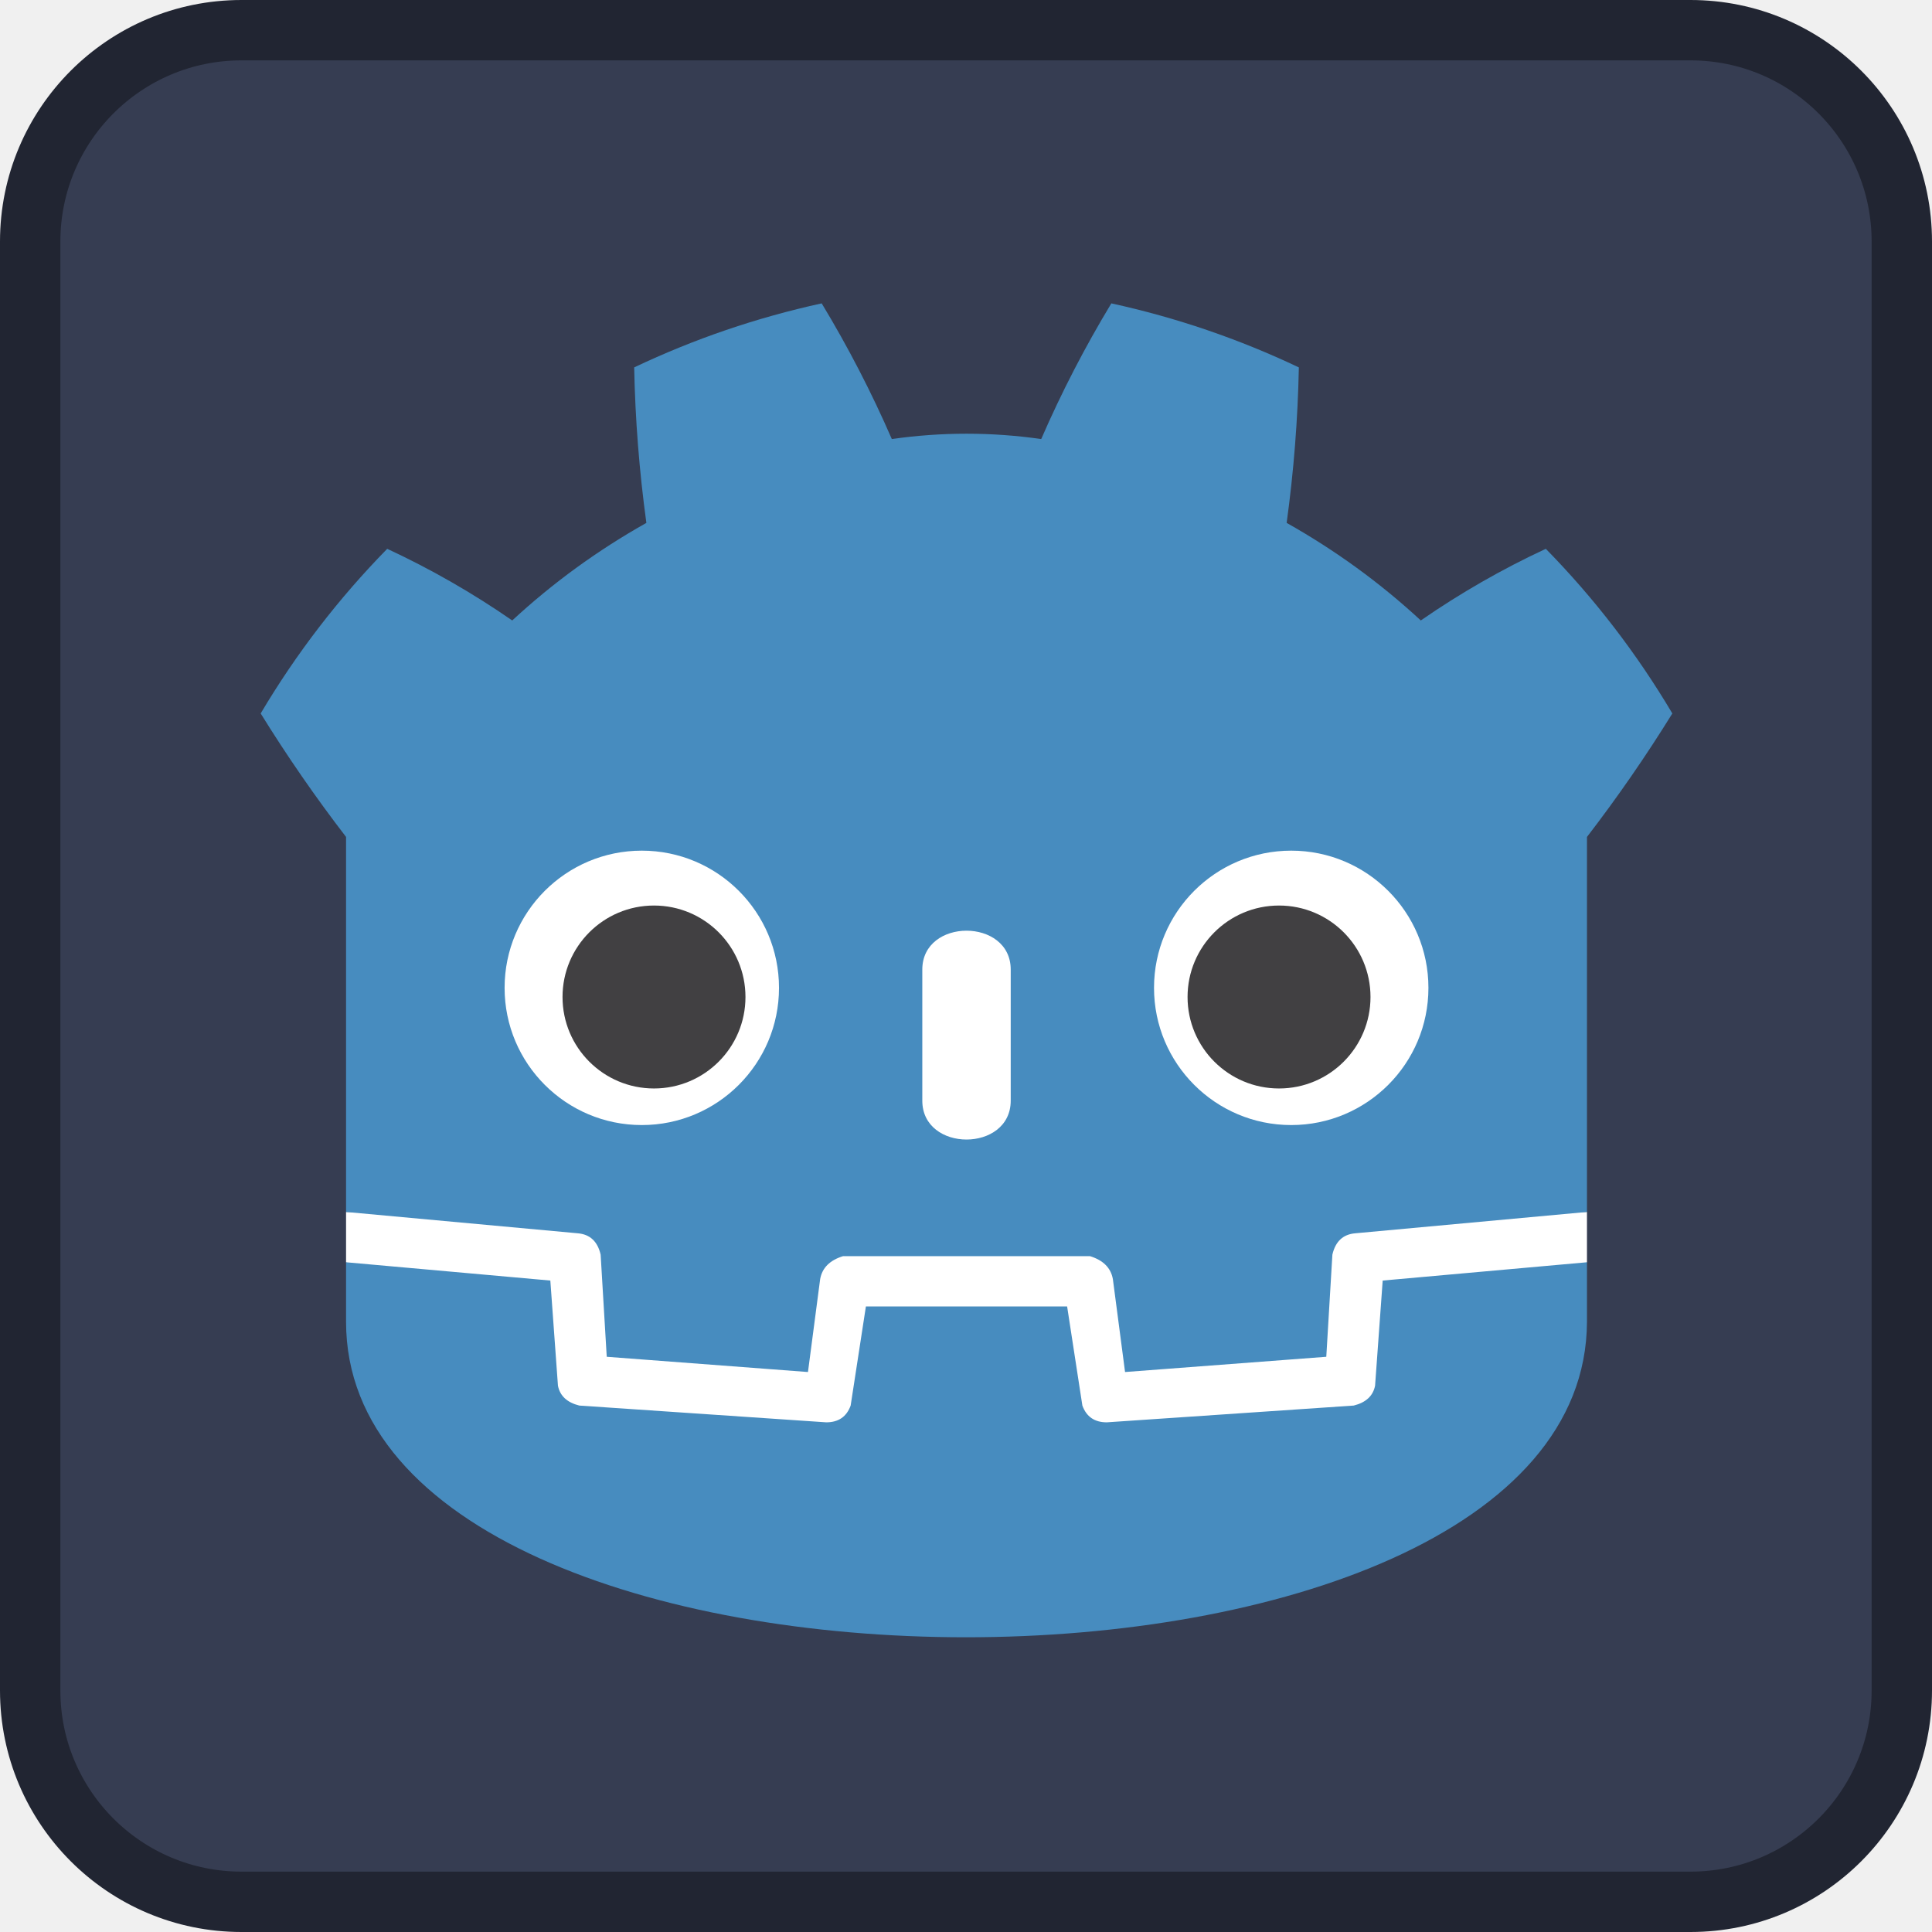
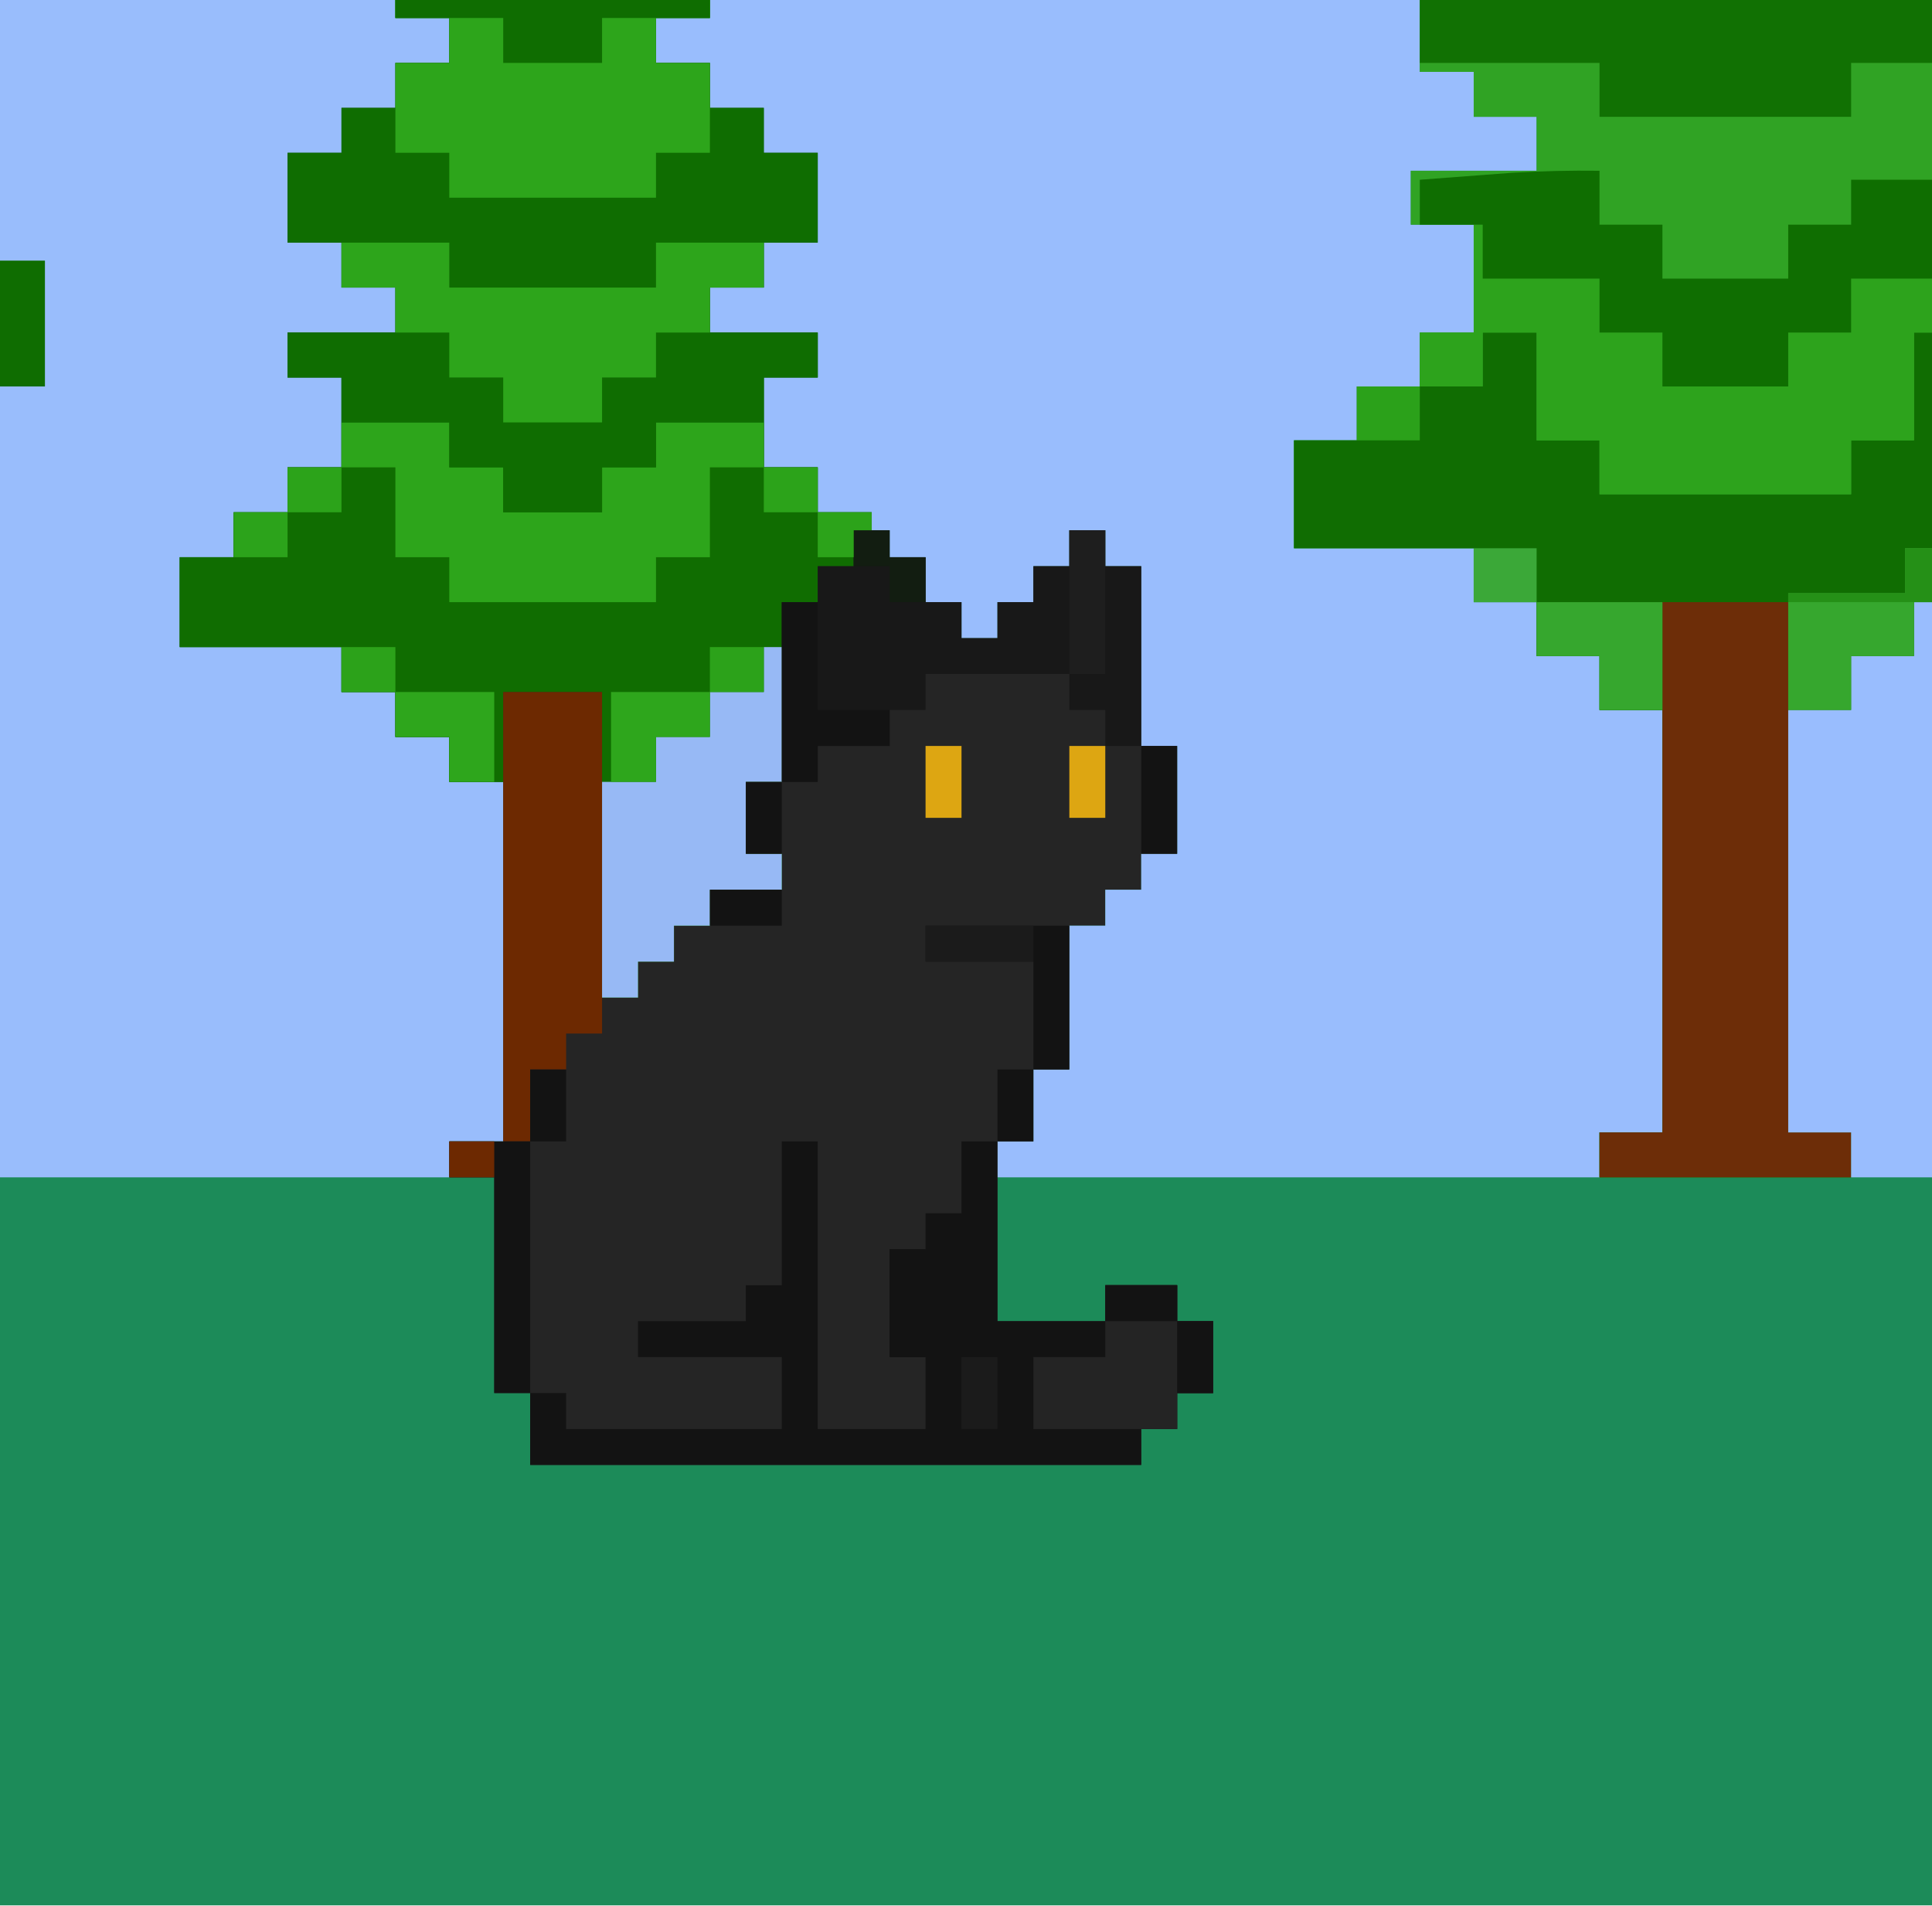
- <svg xmlns="http://www.w3.org/2000/svg" width="128" height="128">
-   <rect width="124" height="124" x="2" y="2" fill="#363d52" stroke="#212532" stroke-width="4" rx="14" />
-   <g fill="#fff" transform="translate(12.322 12.322)scale(.101)">
-     <path d="M105 673v33q407 354 814 0v-33z" />
-     <path fill="#478cbf" d="m105 673 152 14q12 1 15 14l4 67 132 10 8-61q2-11 15-15h162q13 4 15 15l8 61 132-10 4-67q3-13 15-14l152-14V427q30-39 56-81-35-59-83-108-43 20-82 47-40-37-88-64 7-51 8-102-59-28-123-42-26 43-46 89-49-7-98 0-20-46-46-89-64 14-123 42 1 51 8 102-48 27-88 64-39-27-82-47-48 49-83 108 26 42 56 81zm0 33v39c0 276 813 276 814 0v-39l-134 12-5 69q-2 10-14 13l-162 11q-12 0-16-11l-10-65H446l-10 65q-4 11-16 11l-162-11q-12-3-14-13l-5-69z" />
-     <path d="M483 600c0 34 58 34 58 0v-86c0-34-58-34-58 0z" />
-     <circle cx="725" cy="526" r="90" />
-     <circle cx="299" cy="526" r="90" />
-   </g>
-   <g fill="#414042" transform="translate(12.322 12.322)scale(.101)">
-     <circle cx="307" cy="532" r="60" />
-     <circle cx="717" cy="532" r="60" />
-   </g>
+ <svg xmlns="http://www.w3.org/2000/svg" version="1.1" width="215" height="212">
+   <path d="M0 0 C70.95 0 141.9 0 215 0 C215 69.96 215 139.92 215 212 C144.05 212 73.1 212 0 212 C0 142.04 0 72.08 0 0 Z " fill="#1C8B59" transform="translate(0,0)" />
+   <path d="M0 0 C11.55 0 23.1 0 35 0 C35 0.66 35 1.32 35 2 C33.02 2 31.04 2 29 2 C29 3.65 29 5.3 29 7 C30.98 7 32.96 7 35 7 C35 8.65 35 10.3 35 12 C36.98 12 38.96 12 41 12 C41 13.65 41 15.3 41 17 C42.98 17 44.96 17 47 17 C47 20.3 47 23.6 47 27 C45.02 27 43.04 27 41 27 C41 28.65 41 30.3 41 32 C39.02 32 37.04 32 35 32 C35 33.65 35 35.3 35 37 C38.96 37 42.92 37 47 37 C47 38.65 47 40.3 47 42 C45.02 42 43.04 42 41 42 C41 45.3 41 48.6 41 52 C42.98 52 44.96 52 47 52 C47 53.65 47 55.3 47 57 C48.98 57 50.96 57 53 57 C53 57.66 53 58.32 53 59 C53.66 59 54.32 59 55 59 C55 59.99 55 60.98 55 62 C56.32 62 57.64 62 59 62 C59 63.65 59 65.3 59 67 C60.32 67 61.64 67 63 67 C63 68.32 63 69.64 63 71 C64.32 71 65.64 71 67 71 C67 69.68 67 68.36 67 67 C68.32 67 69.64 67 71 67 C71 65.68 71 64.36 71 63 C72.32 63 73.64 63 75 63 C75 61.68 75 60.36 75 59 C76.32 59 77.64 59 79 59 C79 60.32 79 61.64 79 63 C80.32 63 81.64 63 83 63 C83 69.6 83 76.2 83 83 C84.32 83 85.64 83 87 83 C87 86.96 87 90.92 87 95 C85.68 95 84.36 95 83 95 C83 96.32 83 97.64 83 99 C81.68 99 80.36 99 79 99 C79 100.32 79 101.64 79 103 C77.68 103 76.36 103 75 103 C75 108.28 75 113.56 75 119 C73.68 119 72.36 119 71 119 C71 121.64 71 124.28 71 127 C69.68 127 68.36 127 67 127 C67 133.6 67 140.2 67 147 C70.96 147 74.92 147 79 147 C79 145.68 79 144.36 79 143 C81.64 143 84.28 143 87 143 C87 144.32 87 145.64 87 147 C88.32 147 89.64 147 91 147 C91 149.64 91 152.28 91 155 C89.68 155 88.36 155 87 155 C87 156.32 87 157.64 87 159 C85.68 159 84.36 159 83 159 C83 160.32 83 161.64 83 163 C60.56 163 38.12 163 15 163 C15 160.36 15 157.72 15 155 C13.68 155 12.36 155 11 155 C11 147.08 11 139.16 11 131 C9.35 131 7.7 131 6 131 C6 129.68 6 128.36 6 127 C7.98 127 9.96 127 12 127 C12 113.8 12 100.6 12 87 C10.02 87 8.04 87 6 87 C6 85.35 6 83.7 6 82 C4.02 82 2.04 82 0 82 C0 80.35 0 78.7 0 77 C-1.98 77 -3.96 77 -6 77 C-6 75.35 -6 73.7 -6 72 C-11.94 72 -17.88 72 -24 72 C-24 68.7 -24 65.4 -24 62 C-22.02 62 -20.04 62 -18 62 C-18 60.35 -18 58.7 -18 57 C-16.02 57 -14.04 57 -12 57 C-12 55.35 -12 53.7 -12 52 C-10.02 52 -8.04 52 -6 52 C-6 48.7 -6 45.4 -6 42 C-7.98 42 -9.96 42 -12 42 C-12 40.35 -12 38.7 -12 37 C-8.04 37 -4.08 37 0 37 C0 35.35 0 33.7 0 32 C-1.98 32 -3.96 32 -6 32 C-6 30.35 -6 28.7 -6 27 C-7.98 27 -9.96 27 -12 27 C-12 23.7 -12 20.4 -12 17 C-10.02 17 -8.04 17 -6 17 C-6 15.35 -6 13.7 -6 12 C-4.02 12 -2.04 12 0 12 C0 10.35 0 8.7 0 7 C1.98 7 3.96 7 6 7 C6 5.35 6 3.7 6 2 C4.02 2 2.04 2 0 2 C0 1.34 0 0.68 0 0 Z " fill="#252525" transform="translate(44,0)" />
+   <path d="M0 0 C26.07 0 52.14 0 79 0 C79 2.64 79 5.28 79 8 C80.98 8 82.96 8 85 8 C85 9.65 85 11.3 85 13 C87.31 13 89.62 13 92 13 C92 14.98 92 16.96 92 19 C87.38 19 82.76 19 78 19 C78 20.98 78 22.96 78 25 C80.31 25 82.62 25 85 25 C85 28.96 85 32.92 85 37 C83.02 37 81.04 37 79 37 C79 38.98 79 40.96 79 43 C76.69 43 74.38 43 72 43 C72 44.98 72 46.96 72 49 C69.69 49 67.38 49 65 49 C65 52.96 65 56.92 65 61 C71.6 61 78.2 61 85 61 C85 62.98 85 64.96 85 67 C87.31 67 89.62 67 92 67 C92 68.98 92 70.96 92 73 C94.31 73 96.62 73 99 73 C99 74.98 99 76.96 99 79 C101.31 79 103.62 79 106 79 C106 94.51 106 110.02 106 126 C103.69 126 101.38 126 99 126 C99 127.65 99 129.3 99 131 C76.89 131 54.78 131 32 131 C32 129.68 32 128.36 32 127 C33.32 127 34.64 127 36 127 C36 124.36 36 121.72 36 119 C37.32 119 38.64 119 40 119 C40 113.72 40 108.44 40 103 C41.32 103 42.64 103 44 103 C44 101.68 44 100.36 44 99 C45.32 99 46.64 99 48 99 C48 97.68 48 96.36 48 95 C49.32 95 50.64 95 52 95 C52 91.04 52 87.08 52 83 C50.68 83 49.36 83 48 83 C48 76.4 48 69.8 48 63 C46.68 63 45.36 63 44 63 C44 61.68 44 60.36 44 59 C42.68 59 41.36 59 40 59 C40 60.32 40 61.64 40 63 C38.68 63 37.36 63 36 63 C36 64.32 36 65.64 36 67 C34.68 67 33.36 67 32 67 C32 68.32 32 69.64 32 71 C30.68 71 29.36 71 28 71 C28 69.68 28 68.36 28 67 C26.68 67 25.36 67 24 67 C24 65.35 24 63.7 24 62 C22.68 62 21.36 62 20 62 C20 61.01 20 60.02 20 59 C19.34 59 18.68 59 18 59 C18 58.34 18 57.68 18 57 C16.02 57 14.04 57 12 57 C12 55.35 12 53.7 12 52 C10.02 52 8.04 52 6 52 C6 48.7 6 45.4 6 42 C7.98 42 9.96 42 12 42 C12 40.35 12 38.7 12 37 C8.04 37 4.08 37 0 37 C0 35.35 0 33.7 0 32 C1.98 32 3.96 32 6 32 C6 30.35 6 28.7 6 27 C7.98 27 9.96 27 12 27 C12 23.7 12 20.4 12 17 C10.02 17 8.04 17 6 17 C6 15.35 6 13.7 6 12 C4.02 12 2.04 12 0 12 C0 10.35 0 8.7 0 7 C-1.98 7 -3.96 7 -6 7 C-6 5.35 -6 3.7 -6 2 C-4.02 2 -2.04 2 0 2 C0 1.34 0 0.68 0 0 Z " fill="#99BDFD" transform="translate(79,0)" />
+   <path d="M0 0 C14.52 0 29.04 0 44 0 C44 0.66 44 1.32 44 2 C45.98 2 47.96 2 50 2 C50 3.65 50 5.3 50 7 C48.02 7 46.04 7 44 7 C44 8.65 44 10.3 44 12 C42.02 12 40.04 12 38 12 C38 13.65 38 15.3 38 17 C36.02 17 34.04 17 32 17 C32 20.3 32 23.6 32 27 C33.98 27 35.96 27 38 27 C38 28.65 38 30.3 38 32 C39.98 32 41.96 32 44 32 C44 33.65 44 35.3 44 37 C40.04 37 36.08 37 32 37 C32 38.65 32 40.3 32 42 C33.98 42 35.96 42 38 42 C38 45.3 38 48.6 38 52 C36.02 52 34.04 52 32 52 C32 53.65 32 55.3 32 57 C30.02 57 28.04 57 26 57 C26 58.65 26 60.3 26 62 C24.02 62 22.04 62 20 62 C20 65.3 20 68.6 20 72 C25.94 72 31.88 72 38 72 C38 73.65 38 75.3 38 77 C39.98 77 41.96 77 44 77 C44 78.65 44 80.3 44 82 C45.98 82 47.96 82 50 82 C50 83.65 50 85.3 50 87 C51.98 87 53.96 87 56 87 C56 100.2 56 113.4 56 127 C54.02 127 52.04 127 50 127 C50 128.32 50 129.64 50 131 C33.5 131 17 131 0 131 C0 87.77 0 44.54 0 0 Z " fill="#99BDFC" transform="translate(0,0)" />
+   <path d="M0 0 C18.81 0 37.62 0 57 0 C57 22.11 57 44.22 57 67 C56.34 67 55.68 67 55 67 C55 68.98 55 70.96 55 73 C52.69 73 50.38 73 48 73 C48 74.98 48 76.96 48 79 C45.69 79 43.38 79 41 79 C41 94.51 41 110.02 41 126 C43.31 126 45.62 126 48 126 C48 127.65 48 129.3 48 131 C38.76 131 29.52 131 20 131 C20 129.35 20 127.7 20 126 C22.31 126 24.62 126 27 126 C27 110.49 27 94.98 27 79 C24.69 79 22.38 79 20 79 C20 77.02 20 75.04 20 73 C17.69 73 15.38 73 13 73 C13 71.02 13 69.04 13 67 C10.69 67 8.38 67 6 67 C6 65.02 6 63.04 6 61 C-0.6 61 -7.2 61 -14 61 C-14 57.04 -14 53.08 -14 49 C-11.69 49 -9.38 49 -7 49 C-7 47.02 -7 45.04 -7 43 C-4.69 43 -2.38 43 0 43 C0 41.02 0 39.04 0 37 C1.98 37 3.96 37 6 37 C6 33.04 6 29.08 6 25 C3.69 25 1.38 25 -1 25 C-1 23.02 -1 21.04 -1 19 C3.62 19 8.24 19 13 19 C13 17.02 13 15.04 13 13 C10.69 13 8.38 13 6 13 C6 11.35 6 9.7 6 8 C4.02 8 2.04 8 0 8 C0 5.36 0 2.72 0 0 Z " fill="#30A324" transform="translate(158,0)" />
+   <path d="M0 0 C11.55 0 23.1 0 35 0 C35 0.66 35 1.32 35 2 C33.02 2 31.04 2 29 2 C29 3.65 29 5.3 29 7 C30.98 7 32.96 7 35 7 C35 8.65 35 10.3 35 12 C36.98 12 38.96 12 41 12 C41 13.65 41 15.3 41 17 C42.98 17 44.96 17 47 17 C47 20.3 47 23.6 47 27 C45.02 27 43.04 27 41 27 C41 28.65 41 30.3 41 32 C39.02 32 37.04 32 35 32 C35 33.65 35 35.3 35 37 C38.96 37 42.92 37 47 37 C47 38.65 47 40.3 47 42 C45.02 42 43.04 42 41 42 C41 45.3 41 48.6 41 52 C42.98 52 44.96 52 47 52 C47 53.65 47 55.3 47 57 C48.98 57 50.96 57 53 57 C53 57.66 53 58.32 53 59 C52.34 59 51.68 59 51 59 C51 60.32 51 61.64 51 63 C49.68 63 48.36 63 47 63 C47 64.32 47 65.64 47 67 C45.68 67 44.36 67 43 67 C43 73.6 43 80.2 43 87 C41.68 87 40.36 87 39 87 C39 89.64 39 92.28 39 95 C40.32 95 41.64 95 43 95 C43 96.32 43 97.64 43 99 C40.36 99 37.72 99 35 99 C35 100.32 35 101.64 35 103 C33.68 103 32.36 103 31 103 C31 104.32 31 105.64 31 107 C29.68 107 28.36 107 27 107 C27 108.32 27 109.64 27 111 C25.68 111 24.36 111 23 111 C23 99.78 23 88.56 23 77 C19.37 77 15.74 77 12 77 C12 80.3 12 83.6 12 87 C10.02 87 8.04 87 6 87 C6 85.35 6 83.7 6 82 C4.02 82 2.04 82 0 82 C0 80.35 0 78.7 0 77 C-1.98 77 -3.96 77 -6 77 C-6 75.35 -6 73.7 -6 72 C-11.94 72 -17.88 72 -24 72 C-24 68.7 -24 65.4 -24 62 C-22.02 62 -20.04 62 -18 62 C-18 60.35 -18 58.7 -18 57 C-16.02 57 -14.04 57 -12 57 C-12 55.35 -12 53.7 -12 52 C-10.02 52 -8.04 52 -6 52 C-6 48.7 -6 45.4 -6 42 C-7.98 42 -9.96 42 -12 42 C-12 40.35 -12 38.7 -12 37 C-8.04 37 -4.08 37 0 37 C0 35.35 0 33.7 0 32 C-1.98 32 -3.96 32 -6 32 C-6 30.35 -6 28.7 -6 27 C-7.98 27 -9.96 27 -12 27 C-12 23.7 -12 20.4 -12 17 C-10.02 17 -8.04 17 -6 17 C-6 15.35 -6 13.7 -6 12 C-4.02 12 -2.04 12 0 12 C0 10.35 0 8.7 0 7 C1.98 7 3.96 7 6 7 C6 5.35 6 3.7 6 2 C4.02 2 2.04 2 0 2 C0 1.34 0 0.68 0 0 Z " fill="#0F6D01" transform="translate(44,0)" />
+   <path d="M0 0 C1.98 0 3.96 0 6 0 C6 3.96 6 7.92 6 12 C8.31 12 10.62 12 13 12 C13 13.98 13 15.96 13 18 C22.24 18 31.48 18 41 18 C41 16.02 41 14.04 41 12 C43.31 12 45.62 12 48 12 C48 8.04 48 4.08 48 0 C48.66 0 49.32 0 50 0 C50 9.9 50 19.8 50 30 C49.34 30 48.68 30 48 30 C48 31.98 48 33.96 48 36 C45.69 36 43.38 36 41 36 C41 37.98 41 39.96 41 42 C38.69 42 36.38 42 34 42 C34 57.51 34 73.02 34 89 C36.31 89 38.62 89 41 89 C41 90.65 41 92.3 41 94 C31.76 94 22.52 94 13 94 C13 92.35 13 90.7 13 89 C15.31 89 17.62 89 20 89 C20 73.49 20 57.98 20 42 C17.69 42 15.38 42 13 42 C13 40.02 13 38.04 13 36 C10.69 36 8.38 36 6 36 C6 34.02 6 32.04 6 30 C3.69 30 1.38 30 -1 30 C-1 28.02 -1 26.04 -1 24 C-7.6 24 -14.2 24 -21 24 C-21 20.04 -21 16.08 -21 12 C-18.69 12 -16.38 12 -14 12 C-14 10.02 -14 8.04 -14 6 C-9.38 6 -4.76 6 0 6 C0 4.02 0 2.04 0 0 Z " fill="#106D02" transform="translate(165,37)" />
+   <path d="M0 0 C3.96 0 7.92 0 12 0 C12 1.65 12 3.3 12 5 C13.98 5 15.96 5 18 5 C18 6.65 18 8.3 18 10 C21.63 10 25.26 10 29 10 C29 8.35 29 6.7 29 5 C30.98 5 32.96 5 35 5 C35 3.35 35 1.7 35 0 C38.96 0 42.92 0 47 0 C47 1.65 47 3.3 47 5 C48.98 5 50.96 5 53 5 C53 6.65 53 8.3 53 10 C54.98 10 56.96 10 59 10 C59 10.66 59 11.32 59 12 C58.34 12 57.68 12 57 12 C57 13.32 57 14.64 57 16 C55.68 16 54.36 16 53 16 C53 17.32 53 18.64 53 20 C51.68 20 50.36 20 49 20 C49 26.6 49 33.2 49 40 C47.68 40 46.36 40 45 40 C45 42.64 45 45.28 45 48 C46.32 48 47.64 48 49 48 C49 49.32 49 50.64 49 52 C46.36 52 43.72 52 41 52 C41 53.32 41 54.64 41 56 C39.68 56 38.36 56 37 56 C37 57.32 37 58.64 37 60 C35.68 60 34.36 60 33 60 C33 61.32 33 62.64 33 64 C31.68 64 30.36 64 29 64 C29 52.78 29 41.56 29 30 C25.37 30 21.74 30 18 30 C18 33.3 18 36.6 18 40 C16.02 40 14.04 40 12 40 C12 38.35 12 36.7 12 35 C10.02 35 8.04 35 6 35 C6 33.35 6 31.7 6 30 C4.02 30 2.04 30 0 30 C0 28.35 0 26.7 0 25 C-5.94 25 -11.88 25 -18 25 C-18 21.7 -18 18.4 -18 15 C-16.02 15 -14.04 15 -12 15 C-12 13.35 -12 11.7 -12 10 C-10.02 10 -8.04 10 -6 10 C-6 8.35 -6 6.7 -6 5 C-4.02 5 -2.04 5 0 5 C0 3.35 0 1.7 0 0 Z " fill="#106D01" transform="translate(38,47)" />
+   <path d="M0 0 C1.32 0 2.64 0 4 0 C4 10.56 4 21.12 4 32 C7.96 32 11.92 32 16 32 C16 29.36 16 26.72 16 24 C14.68 24 13.36 24 12 24 C12 20.04 12 16.08 12 12 C13.32 12 14.64 12 16 12 C16 10.68 16 9.36 16 8 C17.32 8 18.64 8 20 8 C20 5.36 20 2.72 20 0 C21.32 0 22.64 0 24 0 C24 6.6 24 13.2 24 20 C27.96 20 31.92 20 36 20 C36 18.68 36 17.36 36 16 C38.64 16 41.28 16 44 16 C44 17.32 44 18.64 44 20 C45.32 20 46.64 20 48 20 C48 22.64 48 25.28 48 28 C46.68 28 45.36 28 44 28 C44 29.32 44 30.64 44 32 C42.68 32 41.36 32 40 32 C40 33.32 40 34.64 40 36 C17.56 36 -4.88 36 -28 36 C-28 33.36 -28 30.72 -28 28 C-26.68 28 -25.36 28 -24 28 C-24 29.32 -24 30.64 -24 32 C-16.08 32 -8.16 32 0 32 C0 29.36 0 26.72 0 24 C-5.28 24 -10.56 24 -16 24 C-16 22.68 -16 21.36 -16 20 C-12.04 20 -8.08 20 -4 20 C-4 18.68 -4 17.36 -4 16 C-2.68 16 -1.36 16 0 16 C0 10.72 0 5.44 0 0 Z " fill="#131313" transform="translate(87,127)" />
+   <path d="M0 0 C4.62 0 9.24 0 14 0 C14 19.47 14 38.94 14 59 C16.31 59 18.62 59 21 59 C21 60.65 21 62.3 21 64 C11.76 64 2.52 64 -7 64 C-7 62.35 -7 60.7 -7 59 C-4.69 59 -2.38 59 0 59 C0 39.53 0 20.06 0 0 Z " fill="#6D2D08" transform="translate(185,67)" />
+   <path d="M0 0 C0.66 0 1.32 0 2 0 C2 21.12 2 42.24 2 64 C-0.97 64 -3.94 64 -7 64 C-7 62.35 -7 60.7 -7 59 C-9.31 59 -11.62 59 -14 59 C-14 43.49 -14 27.98 -14 12 C-11.69 12 -9.38 12 -7 12 C-7 10.02 -7 8.04 -7 6 C-4.69 6 -2.38 6 0 6 C0 4.02 0 2.04 0 0 Z " fill="#99BDFE" transform="translate(213,67)" />
+   <path d="M0 0 C0.33 0 0.66 0 1 0 C1 1.98 1 3.96 1 6 C5.29 6 9.58 6 14 6 C14 7.98 14 9.96 14 12 C16.31 12 18.62 12 21 12 C21 13.98 21 15.96 21 18 C25.62 18 30.24 18 35 18 C35 16.02 35 14.04 35 12 C37.31 12 39.62 12 42 12 C42 10.02 42 8.04 42 6 C44.97 6 47.94 6 51 6 C51 7.98 51 9.96 51 12 C50.34 12 49.68 12 49 12 C49 15.96 49 19.92 49 24 C46.69 24 44.38 24 42 24 C42 25.98 42 27.96 42 30 C32.76 30 23.52 30 14 30 C14 28.02 14 26.04 14 24 C11.69 24 9.38 24 7 24 C7 20.04 7 16.08 7 12 C5.02 12 3.04 12 1 12 C1 13.98 1 15.96 1 18 C-1.31 18 -3.62 18 -6 18 C-6 16.02 -6 14.04 -6 12 C-4.02 12 -2.04 12 0 12 C0 8.04 0 4.08 0 0 Z " fill="#2DA31C" transform="translate(164,25)" />
+   <path d="M0 0 C11.55 0 23.1 0 35 0 C35 0.66 35 1.32 35 2 C33.02 2 31.04 2 29 2 C29 3.65 29 5.3 29 7 C30.98 7 32.96 7 35 7 C35 10.3 35 13.6 35 17 C33.02 17 31.04 17 29 17 C29 18.65 29 20.3 29 22 C21.41 22 13.82 22 6 22 C6 20.35 6 18.7 6 17 C4.02 17 2.04 17 0 17 C0 13.7 0 10.4 0 7 C1.98 7 3.96 7 6 7 C6 5.35 6 3.7 6 2 C4.02 2 2.04 2 0 2 C0 1.34 0 0.68 0 0 Z " fill="#2DA51B" transform="translate(44,0)" />
+   <path d="M0 0 C0 1.98 0 3.96 0 6 C2.31 6 4.62 6 7 6 C7 7.98 7 9.96 7 12 C11.62 12 16.24 12 21 12 C21 10.02 21 8.04 21 6 C23.31 6 25.62 6 28 6 C28 4.35 28 2.7 28 1 C30.97 1 33.94 1 37 1 C37 4.63 37 8.26 37 12 C34.03 12 31.06 12 28 12 C28 13.98 28 15.96 28 18 C25.69 18 23.38 18 21 18 C21 19.98 21 21.96 21 24 C16.38 24 11.76 24 7 24 C7 22.02 7 20.04 7 18 C4.69 18 2.38 18 0 18 C0 16.02 0 14.04 0 12 C-4.29 12 -8.58 12 -13 12 C-13 10.02 -13 8.04 -13 6 C-15.31 6 -17.62 6 -20 6 C-20 4.35 -20 2.7 -20 1 C-17.79 0.83 -15.58 0.66 -13.38 0.5 C-12.15 0.41 -10.92 0.31 -9.65 0.22 C-6.42 0.03 -3.23 -0.04 0 0 Z " fill="#0F6E01" transform="translate(178,19)" />
+   <path d="M0 0 C1.32 0 2.64 0 4 0 C4 0.99 4 1.98 4 3 C5.32 3 6.64 3 8 3 C8 4.65 8 6.3 8 8 C9.32 8 10.64 8 12 8 C12 9.32 12 10.64 12 12 C13.32 12 14.64 12 16 12 C16 10.68 16 9.36 16 8 C17.32 8 18.64 8 20 8 C20 6.68 20 5.36 20 4 C21.32 4 22.64 4 24 4 C24 2.68 24 1.36 24 0 C25.32 0 26.64 0 28 0 C28 1.32 28 2.64 28 4 C29.32 4 30.64 4 32 4 C32 10.6 32 17.2 32 24 C30.68 24 29.36 24 28 24 C28 22.68 28 21.36 28 20 C26.68 20 25.36 20 24 20 C24 18.68 24 17.36 24 16 C18.72 16 13.44 16 8 16 C8 17.32 8 18.64 8 20 C6.68 20 5.36 20 4 20 C4 21.32 4 22.64 4 24 C1.36 24 -1.28 24 -4 24 C-4 25.32 -4 26.64 -4 28 C-5.32 28 -6.64 28 -8 28 C-8 21.4 -8 14.8 -8 8 C-6.68 8 -5.36 8 -4 8 C-4 6.68 -4 5.36 -4 4 C-2.68 4 -1.36 4 0 4 C0 2.68 0 1.36 0 0 Z " fill="#181818" transform="translate(95,59)" />
+   <path d="M0 0 C18.81 0 37.62 0 57 0 C57 2.31 57 4.62 57 7 C54.03 7 51.06 7 48 7 C48 8.98 48 10.96 48 13 C38.76 13 29.52 13 20 13 C20 11.02 20 9.04 20 7 C13.4 7 6.8 7 0 7 C0 4.69 0 2.38 0 0 Z " fill="#117103" transform="translate(158,0)" />
+   <path d="M0 0 C3.96 0 7.92 0 12 0 C12 1.65 12 3.3 12 5 C13.98 5 15.96 5 18 5 C18 6.65 18 8.3 18 10 C21.63 10 25.26 10 29 10 C29 8.35 29 6.7 29 5 C30.98 5 32.96 5 35 5 C35 3.35 35 1.7 35 0 C38.96 0 42.92 0 47 0 C47 1.65 47 3.3 47 5 C45.02 5 43.04 5 41 5 C41 8.3 41 11.6 41 15 C39.02 15 37.04 15 35 15 C35 16.65 35 18.3 35 20 C27.41 20 19.82 20 12 20 C12 18.35 12 16.7 12 15 C10.02 15 8.04 15 6 15 C6 11.7 6 8.4 6 5 C4.02 5 2.04 5 0 5 C0 3.35 0 1.7 0 0 Z " fill="#2DA51B" transform="translate(38,47)" />
+   <path d="M0 0 C5.94 0 11.88 0 18 0 C18 1.65 18 3.3 18 5 C19.98 5 21.96 5 24 5 C24 6.65 24 8.3 24 10 C27.63 10 31.26 10 35 10 C35 8.35 35 6.7 35 5 C36.98 5 38.96 5 41 5 C41 3.35 41 1.7 41 0 C46.94 0 52.88 0 59 0 C59 1.65 59 3.3 59 5 C57.02 5 55.04 5 53 5 C53 6.65 53 8.3 53 10 C49.04 10 45.08 10 41 10 C41 11.65 41 13.3 41 15 C39.02 15 37.04 15 35 15 C35 16.65 35 18.3 35 20 C31.37 20 27.74 20 24 20 C24 18.35 24 16.7 24 15 C22.02 15 20.04 15 18 15 C18 13.35 18 11.7 18 10 C14.04 10 10.08 10 6 10 C6 8.35 6 6.7 6 5 C4.02 5 2.04 5 0 5 C0 3.35 0 1.7 0 0 Z " fill="#0F6D01" transform="translate(32,37)" />
+   <path d="M0 0 C3.63 0 7.26 0 11 0 C11 12.54 11 25.08 11 38 C9.68 38 8.36 38 7 38 C7 39.32 7 40.64 7 42 C5.68 42 4.36 42 3 42 C3 44.64 3 47.28 3 50 C2.01 50 1.02 50 0 50 C0 33.5 0 17 0 0 Z " fill="#6D2901" transform="translate(56,77)" />
+   <path d="M0 0 C3.96 0 7.92 0 12 0 C12 1.65 12 3.3 12 5 C19.59 5 27.18 5 35 5 C35 3.35 35 1.7 35 0 C38.96 0 42.92 0 47 0 C47 1.65 47 3.3 47 5 C45.02 5 43.04 5 41 5 C41 6.65 41 8.3 41 10 C39.02 10 37.04 10 35 10 C35 11.65 35 13.3 35 15 C33.02 15 31.04 15 29 15 C29 16.65 29 18.3 29 20 C25.37 20 21.74 20 18 20 C18 18.35 18 16.7 18 15 C16.02 15 14.04 15 12 15 C12 13.35 12 11.7 12 10 C10.02 10 8.04 10 6 10 C6 8.35 6 6.7 6 5 C4.02 5 2.04 5 0 5 C0 3.35 0 1.7 0 0 Z " fill="#2DA51B" transform="translate(38,27)" />
+   <path d="M0 0 C0.66 0 1.32 0 2 0 C2 4.95 2 9.9 2 15 C0.68 15 -0.64 15 -2 15 C-2 17.64 -2 20.28 -2 23 C-0.68 23 0.64 23 2 23 C2 24.32 2 25.64 2 27 C-0.64 27 -3.28 27 -6 27 C-6 28.32 -6 29.64 -6 31 C-7.32 31 -8.64 31 -10 31 C-10 32.32 -10 33.64 -10 35 C-11.32 35 -12.64 35 -14 35 C-14 36.32 -14 37.64 -14 39 C-15.32 39 -16.64 39 -18 39 C-18 31.08 -18 23.16 -18 15 C-16.02 15 -14.04 15 -12 15 C-12 13.35 -12 11.7 -12 10 C-10.02 10 -8.04 10 -6 10 C-6 8.35 -6 6.7 -6 5 C-4.02 5 -2.04 5 0 5 C0 3.35 0 1.7 0 0 Z " fill="#97B9F5" transform="translate(85,72)" />
+   <path d="M0 0 C2.64 0 5.28 0 8 0 C8 1.32 8 2.64 8 4 C9.32 4 10.64 4 12 4 C12 6.64 12 9.28 12 12 C10.68 12 9.36 12 8 12 C8 13.32 8 14.64 8 16 C2.72 16 -2.56 16 -8 16 C-8 13.36 -8 10.72 -8 8 C-5.36 8 -2.72 8 0 8 C0 5.36 0 2.72 0 0 Z " fill="#242424" transform="translate(123,143)" />
+   <path d="M0 0 C0.99 0 1.98 0 3 0 C3 1.98 3 3.96 3 6 C2.34 6 1.68 6 1 6 C1 7.98 1 9.96 1 12 C-1.31 12 -3.62 12 -6 12 C-6 13.98 -6 15.96 -6 18 C-8.31 18 -10.62 18 -13 18 C-13 13.71 -13 9.42 -13 5 C-8.71 5 -4.42 5 0 5 C0 3.35 0 1.7 0 0 Z " fill="#36A72E" transform="translate(212,61)" />
+   <path d="M0 0 C2.97 0 5.94 0 9 0 C9 9.24 9 18.48 9 28 C7.68 28 6.36 28 5 28 C5 20.08 5 12.16 5 4 C3.35 4 1.7 4 0 4 C0 2.68 0 1.36 0 0 Z " fill="#131313" transform="translate(50,127)" />
+   <path d="M0 0 C4.62 0 9.24 0 14 0 C14 3.96 14 7.92 14 12 C11.69 12 9.38 12 7 12 C7 10.02 7 8.04 7 6 C4.69 6 2.38 6 0 6 C0 4.02 0 2.04 0 0 Z " fill="#36A72E" transform="translate(171,67)" />
+   <path d="M0 0 C11.55 0 23.1 0 35 0 C35 0.66 35 1.32 35 2 C31.04 2 27.08 2 23 2 C23 3.65 23 5.3 23 7 C19.37 7 15.74 7 12 7 C12 5.35 12 3.7 12 2 C8.04 2 4.08 2 0 2 C0 1.34 0 0.68 0 0 Z " fill="#0F6D01" transform="translate(44,0)" />
+   <path d="M0 0 C5.28 0 10.56 0 16 0 C16 5.28 16 10.56 16 16 C14.68 16 13.36 16 12 16 C12 12.04 12 8.08 12 4 C8.04 4 4.08 4 0 4 C0 2.68 0 1.36 0 0 Z " fill="#131313" transform="translate(103,103)" />
+   <path d="M0 0 C1.32 0 2.64 0 4 0 C4 3.96 4 7.92 4 12 C6.64 12 9.28 12 12 12 C12 13.32 12 14.64 12 16 C9.36 16 6.72 16 4 16 C4 17.32 4 18.64 4 20 C2.68 20 1.36 20 0 20 C0 13.4 0 6.8 0 0 Z " fill="#131313" transform="translate(87,67)" />
+   <path d="M0 0 C3.63 0 7.26 0 11 0 C11 1.65 11 3.3 11 5 C9.02 5 7.04 5 5 5 C5 6.65 5 8.3 5 10 C3.35 10 1.7 10 0 10 C0 6.7 0 3.4 0 0 Z " fill="#2EA61C" transform="translate(68,77)" />
+   <path d="M0 0 C3.63 0 7.26 0 11 0 C11 3.3 11 6.6 11 10 C9.35 10 7.7 10 6 10 C6 8.35 6 6.7 6 5 C4.02 5 2.04 5 0 5 C0 3.35 0 1.7 0 0 Z " fill="#2EA61C" transform="translate(44,77)" />
+   <path d="M0 0 C1.65 0 3.3 0 5 0 C5 4.62 5 9.24 5 14 C3.35 14 1.7 14 0 14 C0 9.38 0 4.76 0 0 Z " fill="#0F6D01" transform="translate(0,29)" />
+   <path d="M0 0 C1.32 0 2.64 0 4 0 C4 5.28 4 10.56 4 16 C2.68 16 1.36 16 0 16 C0 10.72 0 5.44 0 0 Z " fill="#1E1E1E" transform="translate(119,59)" />
+   <path d="M0 0 C1.32 0 2.64 0 4 0 C4 3.96 4 7.92 4 12 C2.68 12 1.36 12 0 12 C0 8.04 0 4.08 0 0 Z " fill="#131313" transform="translate(99,139)" />
+   <path d="M0 0 C3.96 0 7.92 0 12 0 C12 1.32 12 2.64 12 4 C8.04 4 4.08 4 0 4 C0 2.68 0 1.36 0 0 Z " fill="#1B1B1B" transform="translate(103,103)" />
+   <path d="M0 0 C1.32 0 2.64 0 4 0 C4 3.96 4 7.92 4 12 C2.68 12 1.36 12 0 12 C0 8.04 0 4.08 0 0 Z " fill="#131313" transform="translate(127,83)" />
+   <path d="M0 0 C2.31 0 4.62 0 7 0 C7 1.98 7 3.96 7 6 C4.69 6 2.38 6 0 6 C0 4.02 0 2.04 0 0 Z " fill="#3BA838" transform="translate(164,61)" />
+   <path d="M0 0 C2.31 0 4.62 0 7 0 C7 1.98 7 3.96 7 6 C4.69 6 2.38 6 0 6 C0 4.02 0 2.04 0 0 Z " fill="#2BA11A" transform="translate(151,43)" />
+   <path d="M0 0 C1.32 0 2.64 0 4 0 C4 0.99 4 1.98 4 3 C5.32 3 6.64 3 8 3 C8 4.65 8 6.3 8 8 C6.68 8 5.36 8 4 8 C4 6.68 4 5.36 4 4 C2.68 4 1.36 4 0 4 C0 2.68 0 1.36 0 0 Z " fill="#121D11" transform="translate(95,59)" />
+   <path d="M0 0 C1.32 0 2.64 0 4 0 C4 2.64 4 5.28 4 8 C2.68 8 1.36 8 0 8 C0 5.36 0 2.72 0 0 Z " fill="#1B1B1B" transform="translate(107,151)" />
+   <path d="M0 0 C1.32 0 2.64 0 4 0 C4 2.64 4 5.28 4 8 C2.68 8 1.36 8 0 8 C0 5.36 0 2.72 0 0 Z " fill="#131313" transform="translate(131,147)" />
+   <path d="M0 0 C2.64 0 5.28 0 8 0 C8 1.32 8 2.64 8 4 C5.36 4 2.72 4 0 4 C0 2.68 0 1.36 0 0 Z " fill="#131313" transform="translate(123,143)" />
+   <path d="M0 0 C1.32 0 2.64 0 4 0 C4 2.64 4 5.28 4 8 C2.68 8 1.36 8 0 8 C0 5.36 0 2.72 0 0 Z " fill="#131313" transform="translate(111,119)" />
+   <path d="M0 0 C1.32 0 2.64 0 4 0 C4 2.64 4 5.28 4 8 C2.68 8 1.36 8 0 8 C0 5.36 0 2.72 0 0 Z " fill="#131313" transform="translate(59,119)" />
+   <path d="M0 0 C2.64 0 5.28 0 8 0 C8 1.32 8 2.64 8 4 C5.36 4 2.72 4 0 4 C0 2.68 0 1.36 0 0 Z " fill="#131313" transform="translate(79,99)" />
+   <path d="M0 0 C1.32 0 2.64 0 4 0 C4 2.64 4 5.28 4 8 C2.68 8 1.36 8 0 8 C0 5.36 0 2.72 0 0 Z " fill="#DDA612" transform="translate(119,83)" />
+   <path d="M0 0 C1.32 0 2.64 0 4 0 C4 2.64 4 5.28 4 8 C2.68 8 1.36 8 0 8 C0 5.36 0 2.72 0 0 Z " fill="#DDA612" transform="translate(103,83)" />
+   <path d="M0 0 C1.32 0 2.64 0 4 0 C4 2.64 4 5.28 4 8 C2.68 8 1.36 8 0 8 C0 5.36 0 2.72 0 0 Z " fill="#131313" transform="translate(83,87)" />
+   <path d="M0 0 C0.99 0 1.98 0 3 0 C3 1.98 3 3.96 3 6 C-2.28 6 -7.56 6 -13 6 C-13 5.67 -13 5.34 -13 5 C-8.71 5 -4.42 5 0 5 C0 3.35 0 1.7 0 0 Z " fill="#259017" transform="translate(212,61)" />
+   <path d="M0 0 C1.98 0 3.96 0 6 0 C6 1.65 6 3.3 6 5 C4.02 5 2.04 5 0 5 C0 3.35 0 1.7 0 0 Z " fill="#2CA21A" transform="translate(79,72)" />
+   <path d="M0 0 C1.98 0 3.96 0 6 0 C6 1.65 6 3.3 6 5 C4.02 5 2.04 5 0 5 C0 3.35 0 1.7 0 0 Z " fill="#2CA21A" transform="translate(38,72)" />
+   <path d="M0 0 C1.98 0 3.96 0 6 0 C6 1.65 6 3.3 6 5 C4.02 5 2.04 5 0 5 C0 3.35 0 1.7 0 0 Z " fill="#2CA31B" transform="translate(26,57)" />
+   <path d="M0 0 C1.98 0 3.96 0 6 0 C6 1.65 6 3.3 6 5 C4.02 5 2.04 5 0 5 C0 3.35 0 1.7 0 0 Z " fill="#2CA31A" transform="translate(85,52)" />
+   <path d="M0 0 C1.98 0 3.96 0 6 0 C6 1.65 6 3.3 6 5 C4.02 5 2.04 5 0 5 C0 3.35 0 1.7 0 0 Z " fill="#2CA31A" transform="translate(32,52)" />
+   <path d="M0 0 C1.98 0 3.96 0 6 0 C6 0.66 6 1.32 6 2 C5.34 2 4.68 2 4 2 C4 2.99 4 3.98 4 5 C2.68 5 1.36 5 0 5 C0 3.35 0 1.7 0 0 Z " fill="#2CA31A" transform="translate(91,57)" />
+   <path d="M0 0 C1.65 0 3.3 0 5 0 C5 1.32 5 2.64 5 4 C3.35 4 1.7 4 0 4 C0 2.68 0 1.36 0 0 Z " fill="#6D2901" transform="translate(50,127)" />
</svg>
